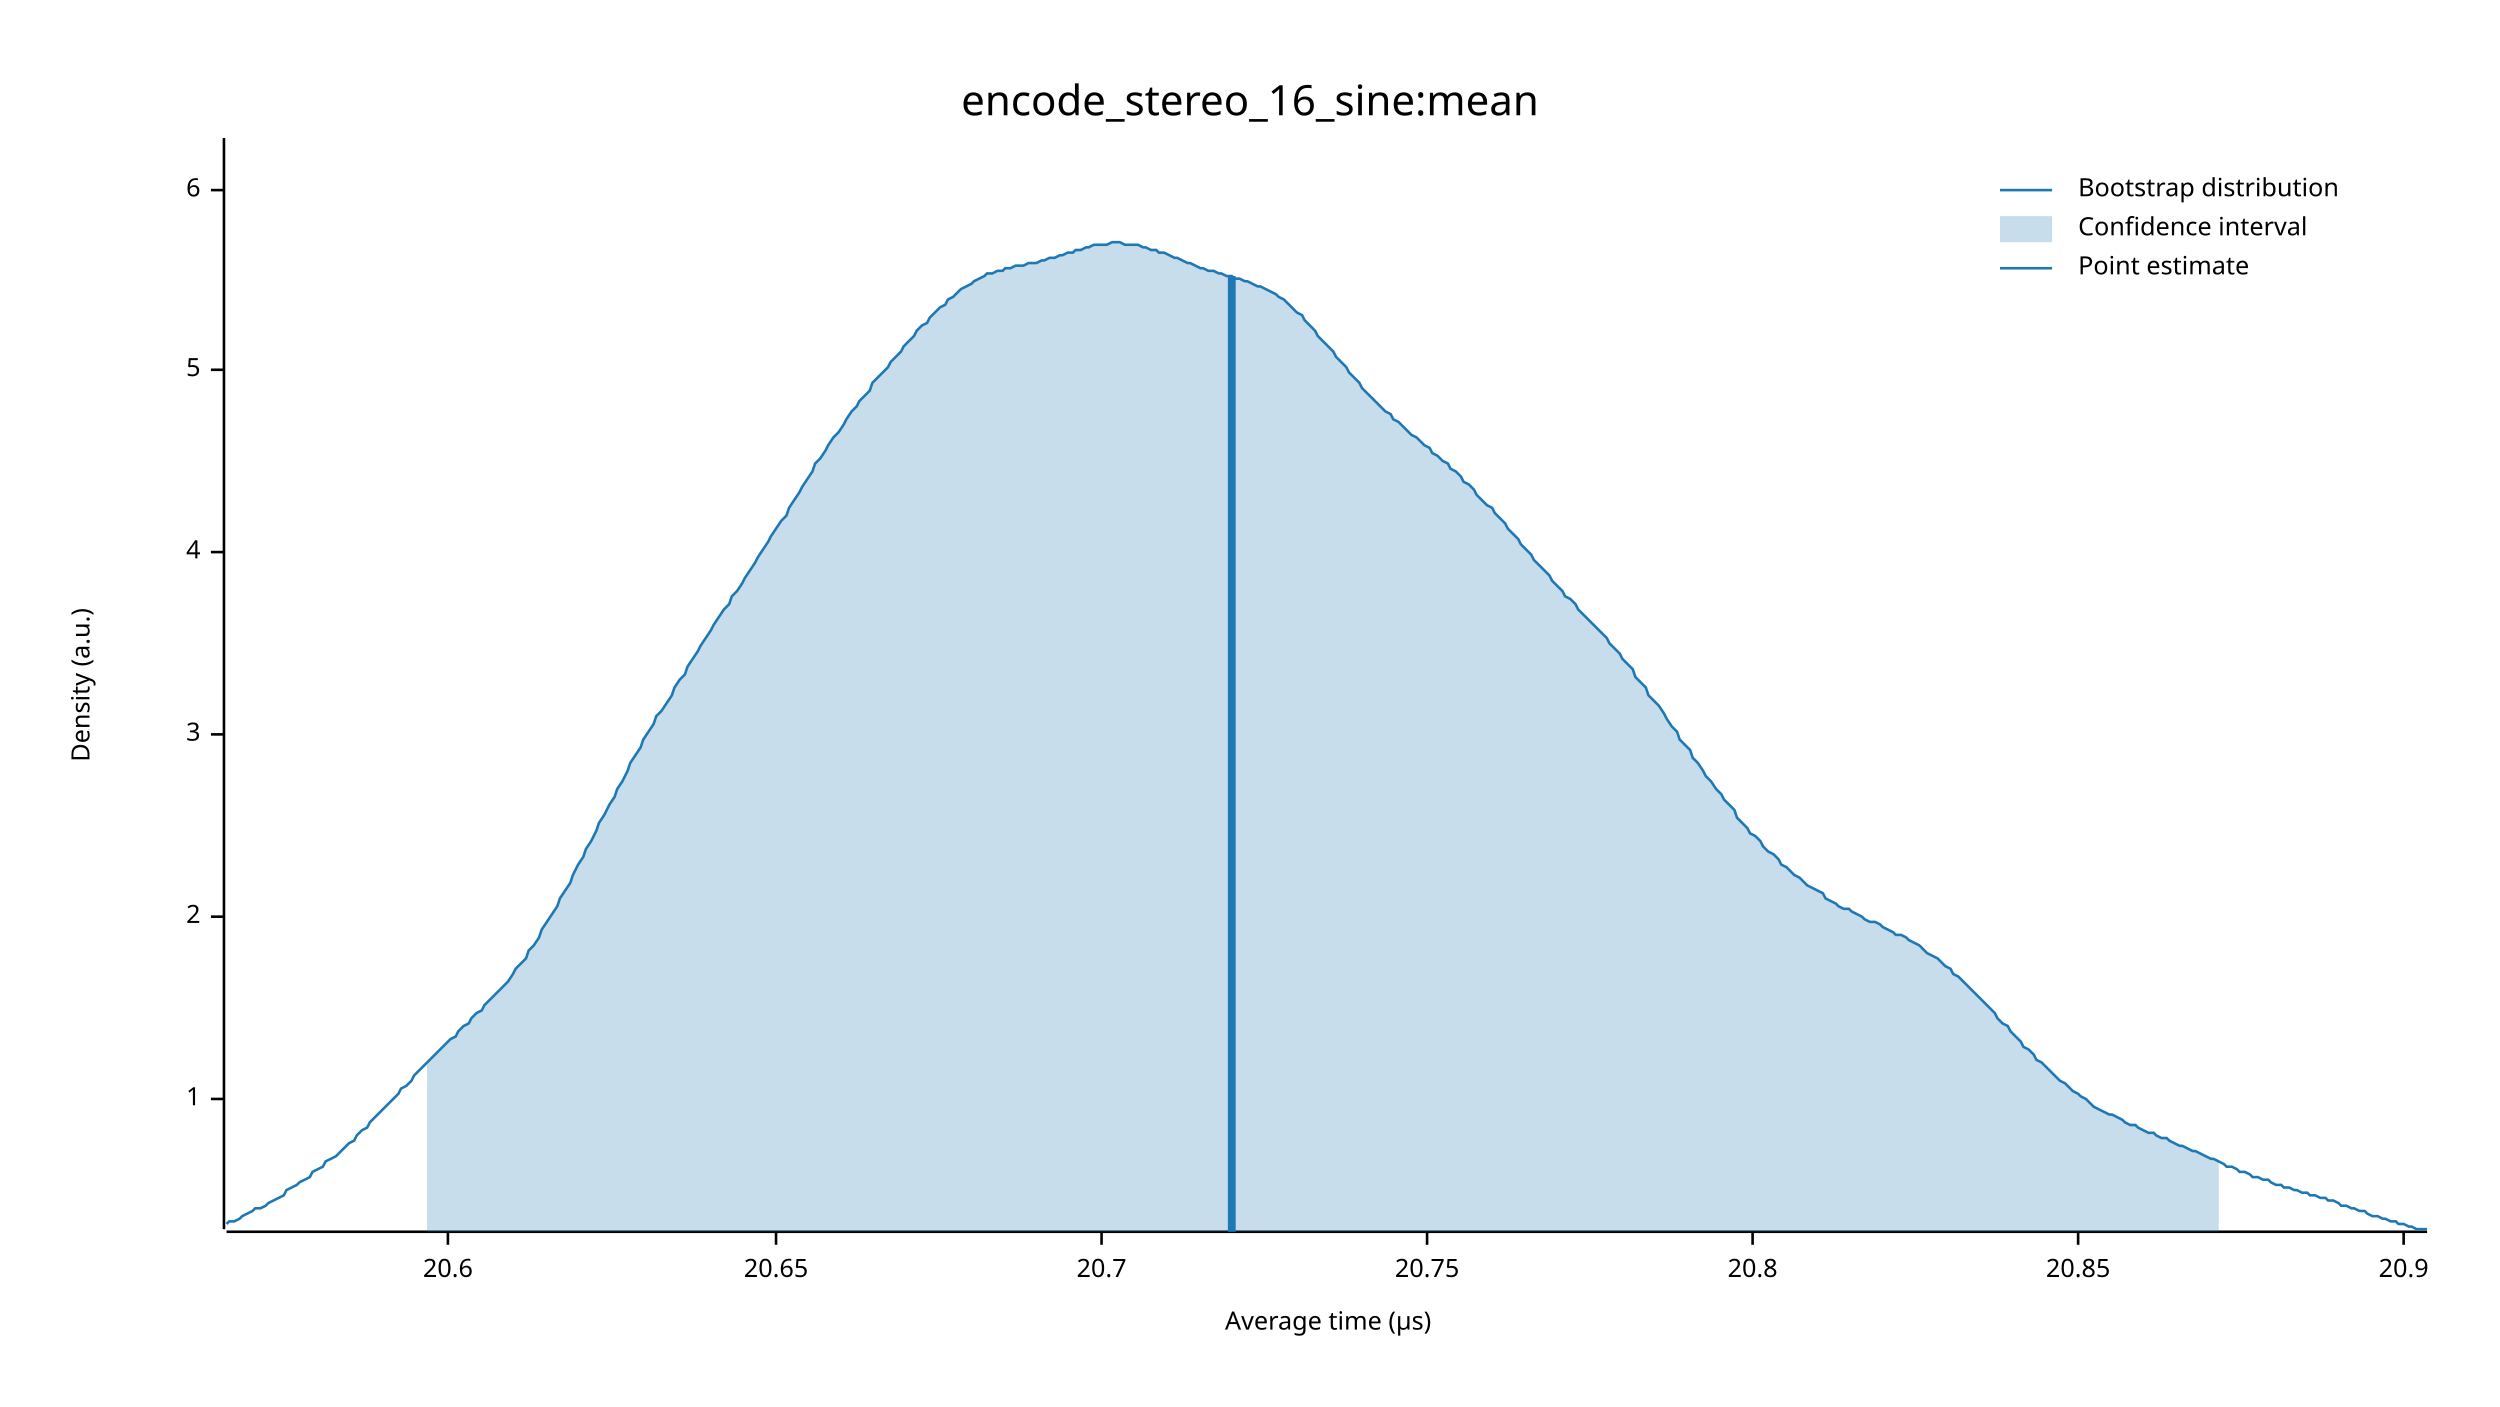
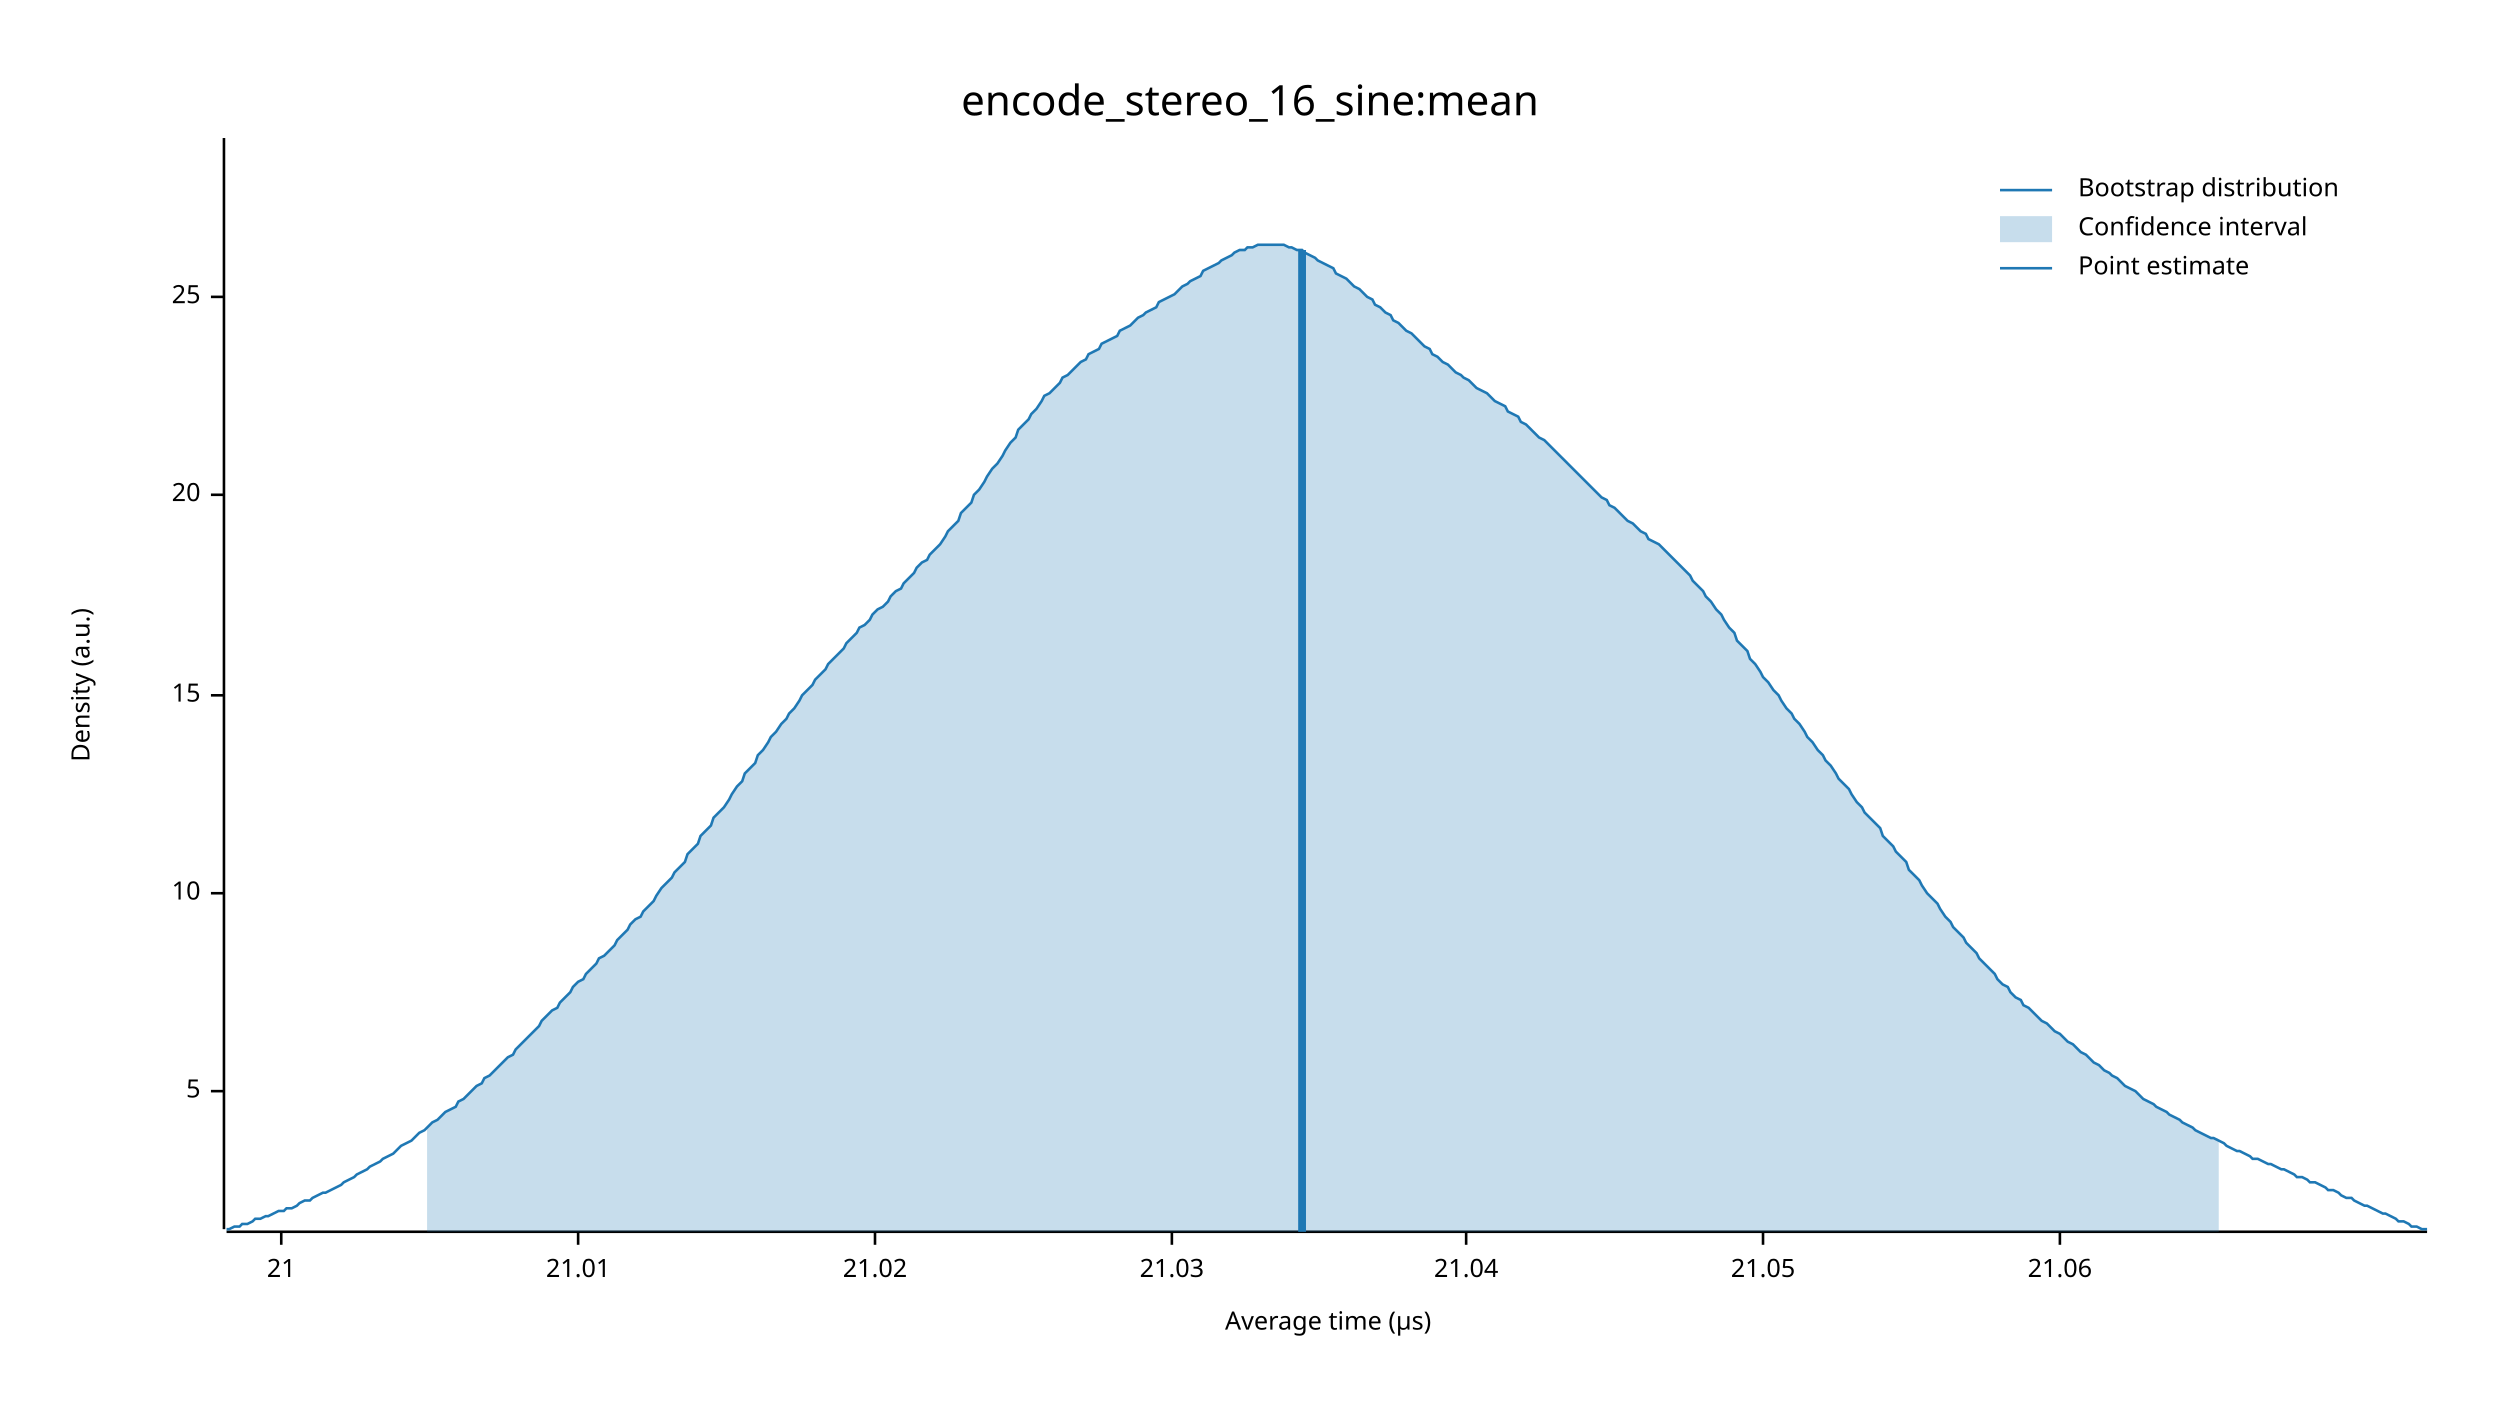
<svg xmlns="http://www.w3.org/2000/svg" width="960" height="540" viewBox="0 0 960 540">
  <text x="480" y="32" dy="0.76em" text-anchor="middle" font-family="sans-serif" font-size="16.129" opacity="1" fill="#000000">
encode_stereo_16_sine:mean
</text>
  <text x="27" y="263" dy="0.76em" text-anchor="middle" font-family="sans-serif" font-size="9.677" opacity="1" fill="#000000" transform="rotate(270, 27, 263)">
Density (a.u.)
</text>
  <text x="510" y="513" dy="-0.5ex" text-anchor="middle" font-family="sans-serif" font-size="9.677" opacity="1" fill="#000000">
Average time (µs)
</text>
  <polyline fill="none" opacity="1" stroke="#000000" stroke-width="1" points="86,53 86,472 " />
-   <text x="77" y="422" dy="0.5ex" text-anchor="end" font-family="sans-serif" font-size="9.677" opacity="1" fill="#000000">
- 1
- </text>
-   <polyline fill="none" opacity="1" stroke="#000000" stroke-width="1" points="81,422 86,422 " />
-   <text x="77" y="352" dy="0.5ex" text-anchor="end" font-family="sans-serif" font-size="9.677" opacity="1" fill="#000000">
- 2
- </text>
-   <polyline fill="none" opacity="1" stroke="#000000" stroke-width="1" points="81,352 86,352 " />
-   <text x="77" y="282" dy="0.5ex" text-anchor="end" font-family="sans-serif" font-size="9.677" opacity="1" fill="#000000">
- 3
- </text>
-   <polyline fill="none" opacity="1" stroke="#000000" stroke-width="1" points="81,282 86,282 " />
-   <text x="77" y="212" dy="0.5ex" text-anchor="end" font-family="sans-serif" font-size="9.677" opacity="1" fill="#000000">
- 4
- </text>
-   <polyline fill="none" opacity="1" stroke="#000000" stroke-width="1" points="81,212 86,212 " />
-   <text x="77" y="142" dy="0.5ex" text-anchor="end" font-family="sans-serif" font-size="9.677" opacity="1" fill="#000000">
+   <text x="77" y="419" dy="0.5ex" text-anchor="end" font-family="sans-serif" font-size="9.677" opacity="1" fill="#000000">
5
</text>
-   <polyline fill="none" opacity="1" stroke="#000000" stroke-width="1" points="81,142 86,142 " />
-   <text x="77" y="73" dy="0.5ex" text-anchor="end" font-family="sans-serif" font-size="9.677" opacity="1" fill="#000000">
- 6
+   <polyline fill="none" opacity="1" stroke="#000000" stroke-width="1" points="81,419 86,419 " />
+   <text x="77" y="343" dy="0.5ex" text-anchor="end" font-family="sans-serif" font-size="9.677" opacity="1" fill="#000000">
+ 10
</text>
-   <polyline fill="none" opacity="1" stroke="#000000" stroke-width="1" points="81,73 86,73 " />
+   <polyline fill="none" opacity="1" stroke="#000000" stroke-width="1" points="81,343 86,343 " />
+   <text x="77" y="267" dy="0.5ex" text-anchor="end" font-family="sans-serif" font-size="9.677" opacity="1" fill="#000000">
+ 15
+ </text>
+   <polyline fill="none" opacity="1" stroke="#000000" stroke-width="1" points="81,267 86,267 " />
+   <text x="77" y="190" dy="0.5ex" text-anchor="end" font-family="sans-serif" font-size="9.677" opacity="1" fill="#000000">
+ 20
+ </text>
+   <polyline fill="none" opacity="1" stroke="#000000" stroke-width="1" points="81,190 86,190 " />
+   <text x="77" y="114" dy="0.5ex" text-anchor="end" font-family="sans-serif" font-size="9.677" opacity="1" fill="#000000">
+ 25
+ </text>
+   <polyline fill="none" opacity="1" stroke="#000000" stroke-width="1" points="81,114 86,114 " />
  <polyline fill="none" opacity="1" stroke="#000000" stroke-width="1" points="87,473 932,473 " />
-   <text x="172" y="483" dy="0.76em" text-anchor="middle" font-family="sans-serif" font-size="9.677" opacity="1" fill="#000000">
- 20.6
+   <text x="108" y="483" dy="0.76em" text-anchor="middle" font-family="sans-serif" font-size="9.677" opacity="1" fill="#000000">
+ 21
</text>
-   <polyline fill="none" opacity="1" stroke="#000000" stroke-width="1" points="172,473 172,478 " />
-   <text x="298" y="483" dy="0.76em" text-anchor="middle" font-family="sans-serif" font-size="9.677" opacity="1" fill="#000000">
- 20.65
+   <polyline fill="none" opacity="1" stroke="#000000" stroke-width="1" points="108,473 108,478 " />
+   <text x="222" y="483" dy="0.76em" text-anchor="middle" font-family="sans-serif" font-size="9.677" opacity="1" fill="#000000">
+ 21.01
</text>
-   <polyline fill="none" opacity="1" stroke="#000000" stroke-width="1" points="298,473 298,478 " />
-   <text x="423" y="483" dy="0.76em" text-anchor="middle" font-family="sans-serif" font-size="9.677" opacity="1" fill="#000000">
- 20.7
+   <polyline fill="none" opacity="1" stroke="#000000" stroke-width="1" points="222,473 222,478 " />
+   <text x="336" y="483" dy="0.76em" text-anchor="middle" font-family="sans-serif" font-size="9.677" opacity="1" fill="#000000">
+ 21.02
</text>
-   <polyline fill="none" opacity="1" stroke="#000000" stroke-width="1" points="423,473 423,478 " />
-   <text x="548" y="483" dy="0.76em" text-anchor="middle" font-family="sans-serif" font-size="9.677" opacity="1" fill="#000000">
- 20.75
+   <polyline fill="none" opacity="1" stroke="#000000" stroke-width="1" points="336,473 336,478 " />
+   <text x="450" y="483" dy="0.76em" text-anchor="middle" font-family="sans-serif" font-size="9.677" opacity="1" fill="#000000">
+ 21.03
</text>
-   <polyline fill="none" opacity="1" stroke="#000000" stroke-width="1" points="548,473 548,478 " />
-   <text x="673" y="483" dy="0.76em" text-anchor="middle" font-family="sans-serif" font-size="9.677" opacity="1" fill="#000000">
- 20.8
+   <polyline fill="none" opacity="1" stroke="#000000" stroke-width="1" points="450,473 450,478 " />
+   <text x="563" y="483" dy="0.76em" text-anchor="middle" font-family="sans-serif" font-size="9.677" opacity="1" fill="#000000">
+ 21.04
</text>
-   <polyline fill="none" opacity="1" stroke="#000000" stroke-width="1" points="673,473 673,478 " />
-   <text x="798" y="483" dy="0.76em" text-anchor="middle" font-family="sans-serif" font-size="9.677" opacity="1" fill="#000000">
- 20.85
+   <polyline fill="none" opacity="1" stroke="#000000" stroke-width="1" points="563,473 563,478 " />
+   <text x="677" y="483" dy="0.76em" text-anchor="middle" font-family="sans-serif" font-size="9.677" opacity="1" fill="#000000">
+ 21.05
</text>
-   <polyline fill="none" opacity="1" stroke="#000000" stroke-width="1" points="798,473 798,478 " />
-   <text x="923" y="483" dy="0.76em" text-anchor="middle" font-family="sans-serif" font-size="9.677" opacity="1" fill="#000000">
- 20.9
+   <polyline fill="none" opacity="1" stroke="#000000" stroke-width="1" points="677,473 677,478 " />
+   <text x="791" y="483" dy="0.76em" text-anchor="middle" font-family="sans-serif" font-size="9.677" opacity="1" fill="#000000">
+ 21.06
</text>
-   <polyline fill="none" opacity="1" stroke="#000000" stroke-width="1" points="923,473 923,478 " />
-   <polyline fill="none" opacity="1" stroke="#1F78B4" stroke-width="1" points="87,470 88,469 90,469 92,468 93,467 95,466 97,465 98,464 100,464 102,463 103,462 105,461 107,460 109,459 110,457 112,456 114,455 115,454 117,453 119,452 120,450 122,449 124,448 125,446 127,445 129,444 131,442 132,441 134,439 136,438 137,436 139,434 141,433 142,431 144,429 146,427 147,426 149,424 151,422 153,420 154,418 156,417 158,415 159,413 161,411 163,409 164,408 166,406 168,404 169,403 171,401 173,399 175,398 176,396 178,394 180,393 181,391 183,389 185,388 186,386 188,384 190,382 191,381 193,379 195,377 197,374 198,372 200,370 202,368 203,365 205,363 207,360 208,357 210,354 212,351 214,348 215,345 217,342 219,339 220,336 222,332 224,329 225,326 227,323 229,319 230,316 232,313 234,309 236,306 237,303 239,300 241,296 242,293 244,290 246,287 247,284 249,281 251,278 252,275 254,273 256,270 258,267 259,264 261,261 263,259 264,256 266,253 268,250 269,248 271,245 273,242 274,240 276,237 278,234 280,232 281,229 283,227 285,224 286,222 288,219 290,216 291,214 293,211 295,208 296,206 298,203 300,200 302,198 303,195 305,192 307,189 308,187 310,184 312,181 313,178 315,176 317,173 318,171 320,168 322,166 324,163 325,161 327,158 329,156 330,154 332,152 334,150 335,147 337,145 339,143 341,141 342,139 344,137 346,135 347,133 349,131 351,129 352,127 354,125 356,124 357,122 359,120 361,118 363,117 364,115 366,114 368,112 369,111 371,110 373,109 374,108 376,107 378,106 379,105 381,105 383,104 385,104 386,103 388,103 390,102 391,102 393,102 395,101 396,101 398,101 400,100 401,100 403,99 405,99 407,98 408,98 410,97 412,97 413,96 415,96 417,95 418,95 420,94 422,94 423,94 425,94 427,93 429,93 430,93 432,94 434,94 435,94 437,94 439,95 440,95 442,96 444,96 445,97 447,97 449,98 451,99 452,99 454,100 456,101 457,101 459,102 461,103 462,103 464,104 466,104 468,105 469,105 471,106 473,106 474,107 476,107 478,108 479,108 481,109 483,110 484,110 486,111 488,112 490,113 491,114 493,115 495,117 496,118 498,120 500,121 501,123 503,125 505,127 506,129 508,131 510,133 512,135 513,137 515,139 517,141 518,143 520,145 522,147 523,149 525,151 527,153 528,154 530,156 532,158 534,159 535,161 537,162 539,164 540,165 542,167 544,168 545,169 547,171 549,172 550,174 552,175 554,177 556,178 557,180 559,181 561,183 562,185 564,186 566,188 567,190 569,192 571,194 573,195 574,197 576,199 578,201 579,203 581,205 583,207 584,209 586,211 588,213 589,215 591,217 593,219 595,221 596,223 598,225 600,227 601,229 603,230 605,232 606,234 608,236 610,238 611,239 613,241 615,243 617,245 618,247 620,249 622,251 623,253 625,255 627,257 628,260 630,262 632,264 633,267 635,269 637,271 639,274 640,276 642,279 644,281 645,284 647,286 649,288 650,291 652,293 654,296 655,298 657,300 659,303 661,305 662,307 664,309 666,311 667,314 669,316 671,318 672,320 674,321 676,323 677,325 679,327 681,328 683,330 684,332 686,333 688,335 689,336 691,337 693,339 694,340 696,341 698,342 700,343 701,345 703,346 705,347 706,348 708,349 710,349 711,350 713,351 715,352 716,353 718,354 720,354 722,355 723,356 725,357 727,358 728,359 730,359 732,360 733,361 735,362 737,363 738,364 740,366 742,367 744,368 745,369 747,371 749,372 750,374 752,375 754,377 755,378 757,380 759,382 760,383 762,385 764,387 766,389 767,391 769,393 771,394 772,396 774,398 776,400 777,402 779,403 781,405 782,407 784,408 786,410 788,412 789,413 791,415 793,416 794,417 796,419 798,420 799,421 801,422 803,424 804,425 806,426 808,427 810,428 811,428 813,429 815,430 816,431 818,432 820,432 821,433 823,434 825,435 827,435 828,436 830,437 832,437 833,438 835,439 837,440 838,440 840,441 842,442 843,442 845,443 847,444 849,445 850,445 852,446 854,447 855,448 857,448 859,449 860,450 862,450 864,451 865,452 867,452 869,453 871,453 872,454 874,455 876,455 877,456 879,456 881,457 882,457 884,458 886,458 887,459 889,459 891,460 893,460 894,461 896,461 898,462 899,463 901,463 903,464 904,464 906,465 908,465 909,466 911,467 913,467 915,468 916,468 918,469 920,469 921,470 923,470 925,471 926,471 928,472 930,472 932,472 " />
-   <polygon opacity="0.25" fill="#1F78B4" points="164,408 166,406 168,404 169,403 171,401 173,399 175,398 176,396 178,394 180,393 181,391 183,389 185,388 186,386 188,384 190,382 191,381 193,379 195,377 197,374 198,372 200,370 202,368 203,365 205,363 207,360 208,357 210,354 212,351 214,348 215,345 217,342 219,339 220,336 222,332 224,329 225,326 227,323 229,319 230,316 232,313 234,309 236,306 237,303 239,300 241,296 242,293 244,290 246,287 247,284 249,281 251,278 252,275 254,273 256,270 258,267 259,264 261,261 263,259 264,256 266,253 268,250 269,248 271,245 273,242 274,240 276,237 278,234 280,232 281,229 283,227 285,224 286,222 288,219 290,216 291,214 293,211 295,208 296,206 298,203 300,200 302,198 303,195 305,192 307,189 308,187 310,184 312,181 313,178 315,176 317,173 318,171 320,168 322,166 324,163 325,161 327,158 329,156 330,154 332,152 334,150 335,147 337,145 339,143 341,141 342,139 344,137 346,135 347,133 349,131 351,129 352,127 354,125 356,124 357,122 359,120 361,118 363,117 364,115 366,114 368,112 369,111 371,110 373,109 374,108 376,107 378,106 379,105 381,105 383,104 385,104 386,103 388,103 390,102 391,102 393,102 395,101 396,101 398,101 400,100 401,100 403,99 405,99 407,98 408,98 410,97 412,97 413,96 415,96 417,95 418,95 420,94 422,94 423,94 425,94 427,93 429,93 430,93 432,94 434,94 435,94 437,94 439,95 440,95 442,96 444,96 445,97 447,97 449,98 451,99 452,99 454,100 456,101 457,101 459,102 461,103 462,103 464,104 466,104 468,105 469,105 471,106 473,106 474,107 476,107 478,108 479,108 481,109 483,110 484,110 486,111 488,112 490,113 491,114 493,115 495,117 496,118 498,120 500,121 501,123 503,125 505,127 506,129 508,131 510,133 512,135 513,137 515,139 517,141 518,143 520,145 522,147 523,149 525,151 527,153 528,154 530,156 532,158 534,159 535,161 537,162 539,164 540,165 542,167 544,168 545,169 547,171 549,172 550,174 552,175 554,177 556,178 557,180 559,181 561,183 562,185 564,186 566,188 567,190 569,192 571,194 573,195 574,197 576,199 578,201 579,203 581,205 583,207 584,209 586,211 588,213 589,215 591,217 593,219 595,221 596,223 598,225 600,227 601,229 603,230 605,232 606,234 608,236 610,238 611,239 613,241 615,243 617,245 618,247 620,249 622,251 623,253 625,255 627,257 628,260 630,262 632,264 633,267 635,269 637,271 639,274 640,276 642,279 644,281 645,284 647,286 649,288 650,291 652,293 654,296 655,298 657,300 659,303 661,305 662,307 664,309 666,311 667,314 669,316 671,318 672,320 674,321 676,323 677,325 679,327 681,328 683,330 684,332 686,333 688,335 689,336 691,337 693,339 694,340 696,341 698,342 700,343 701,345 703,346 705,347 706,348 708,349 710,349 711,350 713,351 715,352 716,353 718,354 720,354 722,355 723,356 725,357 727,358 728,359 730,359 732,360 733,361 735,362 737,363 738,364 740,366 742,367 744,368 745,369 747,371 749,372 750,374 752,375 754,377 755,378 757,380 759,382 760,383 762,385 764,387 766,389 767,391 769,393 771,394 772,396 774,398 776,400 777,402 779,403 781,405 782,407 784,408 786,410 788,412 789,413 791,415 793,416 794,417 796,419 798,420 799,421 801,422 803,424 804,425 806,426 808,427 810,428 811,428 813,429 815,430 816,431 818,432 820,432 821,433 823,434 825,435 827,435 828,436 830,437 832,437 833,438 835,439 837,440 838,440 840,441 842,442 843,442 845,443 847,444 849,445 850,445 852,446 852,473 164,473 " />
-   <polyline fill="none" opacity="1" stroke="#1F78B4" stroke-width="3" points="473,473 473,106 " />
+   <polyline fill="none" opacity="1" stroke="#000000" stroke-width="1" points="791,473 791,478 " />
+   <polyline fill="none" opacity="1" stroke="#1F78B4" stroke-width="1" points="87,472 88,472 90,471 92,471 93,470 95,470 97,469 98,468 100,468 102,467 103,467 105,466 107,465 109,465 110,464 112,464 114,463 115,462 117,461 119,461 120,460 122,459 124,458 125,458 127,457 129,456 131,455 132,454 134,453 136,452 137,451 139,450 141,449 142,448 144,447 146,446 147,445 149,444 151,443 153,441 154,440 156,439 158,438 159,437 161,435 163,434 164,433 166,431 168,430 169,429 171,427 173,426 175,425 176,423 178,422 180,420 181,419 183,417 185,416 186,414 188,413 190,411 191,410 193,408 195,406 197,405 198,403 200,401 202,399 203,398 205,396 207,394 208,392 210,390 212,388 214,387 215,385 217,383 219,381 220,379 222,377 224,376 225,374 227,372 229,370 230,368 232,367 234,365 236,363 237,361 239,359 241,357 242,355 244,353 246,352 247,350 249,348 251,346 252,344 254,341 256,339 258,337 259,335 261,333 263,331 264,328 266,326 268,324 269,321 271,319 273,317 274,314 276,312 278,310 280,307 281,305 283,302 285,300 286,297 288,295 290,293 291,290 293,288 295,285 296,283 298,281 300,278 302,276 303,274 305,272 307,269 308,267 310,265 312,263 313,261 315,259 317,257 318,255 320,253 322,251 324,249 325,247 327,245 329,243 330,241 332,240 334,238 335,236 337,234 339,233 341,231 342,229 344,227 346,226 347,224 349,222 351,220 352,218 354,216 356,215 357,213 359,211 361,209 363,206 364,204 366,202 368,200 369,197 371,195 373,193 374,190 376,188 378,185 379,183 381,180 383,178 385,175 386,173 388,170 390,168 391,165 393,163 395,161 396,159 398,157 400,154 401,152 403,151 405,149 407,147 408,145 410,144 412,142 413,141 415,139 417,138 418,136 420,135 422,134 423,132 425,131 427,130 429,129 430,127 432,126 434,125 435,124 437,122 439,121 440,120 442,119 444,118 445,116 447,115 449,114 451,113 452,112 454,110 456,109 457,108 459,107 461,106 462,104 464,103 466,102 468,101 469,100 471,99 473,98 474,97 476,96 478,96 479,95 481,95 483,94 484,94 486,94 488,94 490,94 491,94 493,94 495,95 496,95 498,96 500,96 501,97 503,98 505,99 506,100 508,101 510,102 512,103 513,105 515,106 517,107 518,108 520,110 522,111 523,112 525,114 527,115 528,117 530,118 532,120 534,121 535,123 537,124 539,126 540,127 542,128 544,130 545,131 547,133 549,134 550,136 552,137 554,139 556,140 557,141 559,143 561,144 562,145 564,146 566,148 567,149 569,150 571,151 573,153 574,154 576,155 578,156 579,158 581,159 583,160 584,162 586,163 588,165 589,166 591,168 593,169 595,171 596,172 598,174 600,176 601,177 603,179 605,181 606,182 608,184 610,186 611,187 613,189 615,191 617,192 618,194 620,195 622,197 623,198 625,200 627,201 628,202 630,204 632,205 633,207 635,208 637,209 639,211 640,212 642,214 644,216 645,217 647,219 649,221 650,223 652,225 654,227 655,229 657,231 659,234 661,236 662,238 664,241 666,243 667,246 669,248 671,250 672,253 674,255 676,258 677,260 679,262 681,265 683,267 684,269 686,272 688,274 689,276 691,278 693,281 694,283 696,285 698,288 700,290 701,292 703,294 705,297 706,299 708,301 710,303 711,305 713,308 715,310 716,312 718,314 720,316 722,318 723,321 725,323 727,325 728,327 730,329 732,331 733,334 735,336 737,338 738,340 740,343 742,345 744,347 745,349 747,352 749,354 750,356 752,358 754,360 755,362 757,364 759,366 760,368 762,370 764,372 766,374 767,376 769,378 771,379 772,381 774,383 776,384 777,386 779,387 781,389 782,390 784,392 786,393 788,395 789,396 791,397 793,399 794,400 796,401 798,403 799,404 801,405 803,407 804,408 806,409 808,411 810,412 811,413 813,414 815,416 816,417 818,418 820,419 821,420 823,422 825,423 827,424 828,425 830,426 832,427 833,428 835,429 837,430 838,431 840,432 842,433 843,434 845,435 847,436 849,437 850,437 852,438 854,439 855,440 857,441 859,442 860,442 862,443 864,444 865,445 867,445 869,446 871,447 872,447 874,448 876,449 877,449 879,450 881,451 882,452 884,452 886,453 887,454 889,454 891,455 893,456 894,457 896,457 898,458 899,459 901,460 903,460 904,461 906,462 908,463 909,463 911,464 913,465 915,466 916,466 918,467 920,468 921,469 923,469 925,470 926,471 928,471 930,472 932,472 " />
+   <polygon opacity="0.25" fill="#1F78B4" points="164,433 166,431 168,430 169,429 171,427 173,426 175,425 176,423 178,422 180,420 181,419 183,417 185,416 186,414 188,413 190,411 191,410 193,408 195,406 197,405 198,403 200,401 202,399 203,398 205,396 207,394 208,392 210,390 212,388 214,387 215,385 217,383 219,381 220,379 222,377 224,376 225,374 227,372 229,370 230,368 232,367 234,365 236,363 237,361 239,359 241,357 242,355 244,353 246,352 247,350 249,348 251,346 252,344 254,341 256,339 258,337 259,335 261,333 263,331 264,328 266,326 268,324 269,321 271,319 273,317 274,314 276,312 278,310 280,307 281,305 283,302 285,300 286,297 288,295 290,293 291,290 293,288 295,285 296,283 298,281 300,278 302,276 303,274 305,272 307,269 308,267 310,265 312,263 313,261 315,259 317,257 318,255 320,253 322,251 324,249 325,247 327,245 329,243 330,241 332,240 334,238 335,236 337,234 339,233 341,231 342,229 344,227 346,226 347,224 349,222 351,220 352,218 354,216 356,215 357,213 359,211 361,209 363,206 364,204 366,202 368,200 369,197 371,195 373,193 374,190 376,188 378,185 379,183 381,180 383,178 385,175 386,173 388,170 390,168 391,165 393,163 395,161 396,159 398,157 400,154 401,152 403,151 405,149 407,147 408,145 410,144 412,142 413,141 415,139 417,138 418,136 420,135 422,134 423,132 425,131 427,130 429,129 430,127 432,126 434,125 435,124 437,122 439,121 440,120 442,119 444,118 445,116 447,115 449,114 451,113 452,112 454,110 456,109 457,108 459,107 461,106 462,104 464,103 466,102 468,101 469,100 471,99 473,98 474,97 476,96 478,96 479,95 481,95 483,94 484,94 486,94 488,94 490,94 491,94 493,94 495,95 496,95 498,96 500,96 501,97 503,98 505,99 506,100 508,101 510,102 512,103 513,105 515,106 517,107 518,108 520,110 522,111 523,112 525,114 527,115 528,117 530,118 532,120 534,121 535,123 537,124 539,126 540,127 542,128 544,130 545,131 547,133 549,134 550,136 552,137 554,139 556,140 557,141 559,143 561,144 562,145 564,146 566,148 567,149 569,150 571,151 573,153 574,154 576,155 578,156 579,158 581,159 583,160 584,162 586,163 588,165 589,166 591,168 593,169 595,171 596,172 598,174 600,176 601,177 603,179 605,181 606,182 608,184 610,186 611,187 613,189 615,191 617,192 618,194 620,195 622,197 623,198 625,200 627,201 628,202 630,204 632,205 633,207 635,208 637,209 639,211 640,212 642,214 644,216 645,217 647,219 649,221 650,223 652,225 654,227 655,229 657,231 659,234 661,236 662,238 664,241 666,243 667,246 669,248 671,250 672,253 674,255 676,258 677,260 679,262 681,265 683,267 684,269 686,272 688,274 689,276 691,278 693,281 694,283 696,285 698,288 700,290 701,292 703,294 705,297 706,299 708,301 710,303 711,305 713,308 715,310 716,312 718,314 720,316 722,318 723,321 725,323 727,325 728,327 730,329 732,331 733,334 735,336 737,338 738,340 740,343 742,345 744,347 745,349 747,352 749,354 750,356 752,358 754,360 755,362 757,364 759,366 760,368 762,370 764,372 766,374 767,376 769,378 771,379 772,381 774,383 776,384 777,386 779,387 781,389 782,390 784,392 786,393 788,395 789,396 791,397 793,399 794,400 796,401 798,403 799,404 801,405 803,407 804,408 806,409 808,411 810,412 811,413 813,414 815,416 816,417 818,418 820,419 821,420 823,422 825,423 827,424 828,425 830,426 832,427 833,428 835,429 837,430 838,431 840,432 842,433 843,434 845,435 847,436 849,437 850,437 852,438 852,473 164,473 " />
+   <polyline fill="none" opacity="1" stroke="#1F78B4" stroke-width="3" points="500,473 500,96 " />
  <text x="798" y="68" dy="0.76em" text-anchor="start" font-family="sans-serif" font-size="9.677" opacity="1" fill="#000000">
Bootstrap distribution
</text>
  <text x="798" y="83" dy="0.76em" text-anchor="start" font-family="sans-serif" font-size="9.677" opacity="1" fill="#000000">
Confidence interval
</text>
  <text x="798" y="98" dy="0.76em" text-anchor="start" font-family="sans-serif" font-size="9.677" opacity="1" fill="#000000">
Point estimate
</text>
  <polyline fill="none" opacity="1" stroke="#1F78B4" stroke-width="1" points="768,73 788,73 " />
  <rect x="768" y="83" width="20" height="10" opacity="0.25" fill="#1F78B4" stroke="none" />
  <polyline fill="none" opacity="1" stroke="#1F78B4" stroke-width="1" points="768,103 788,103 " />
</svg>
